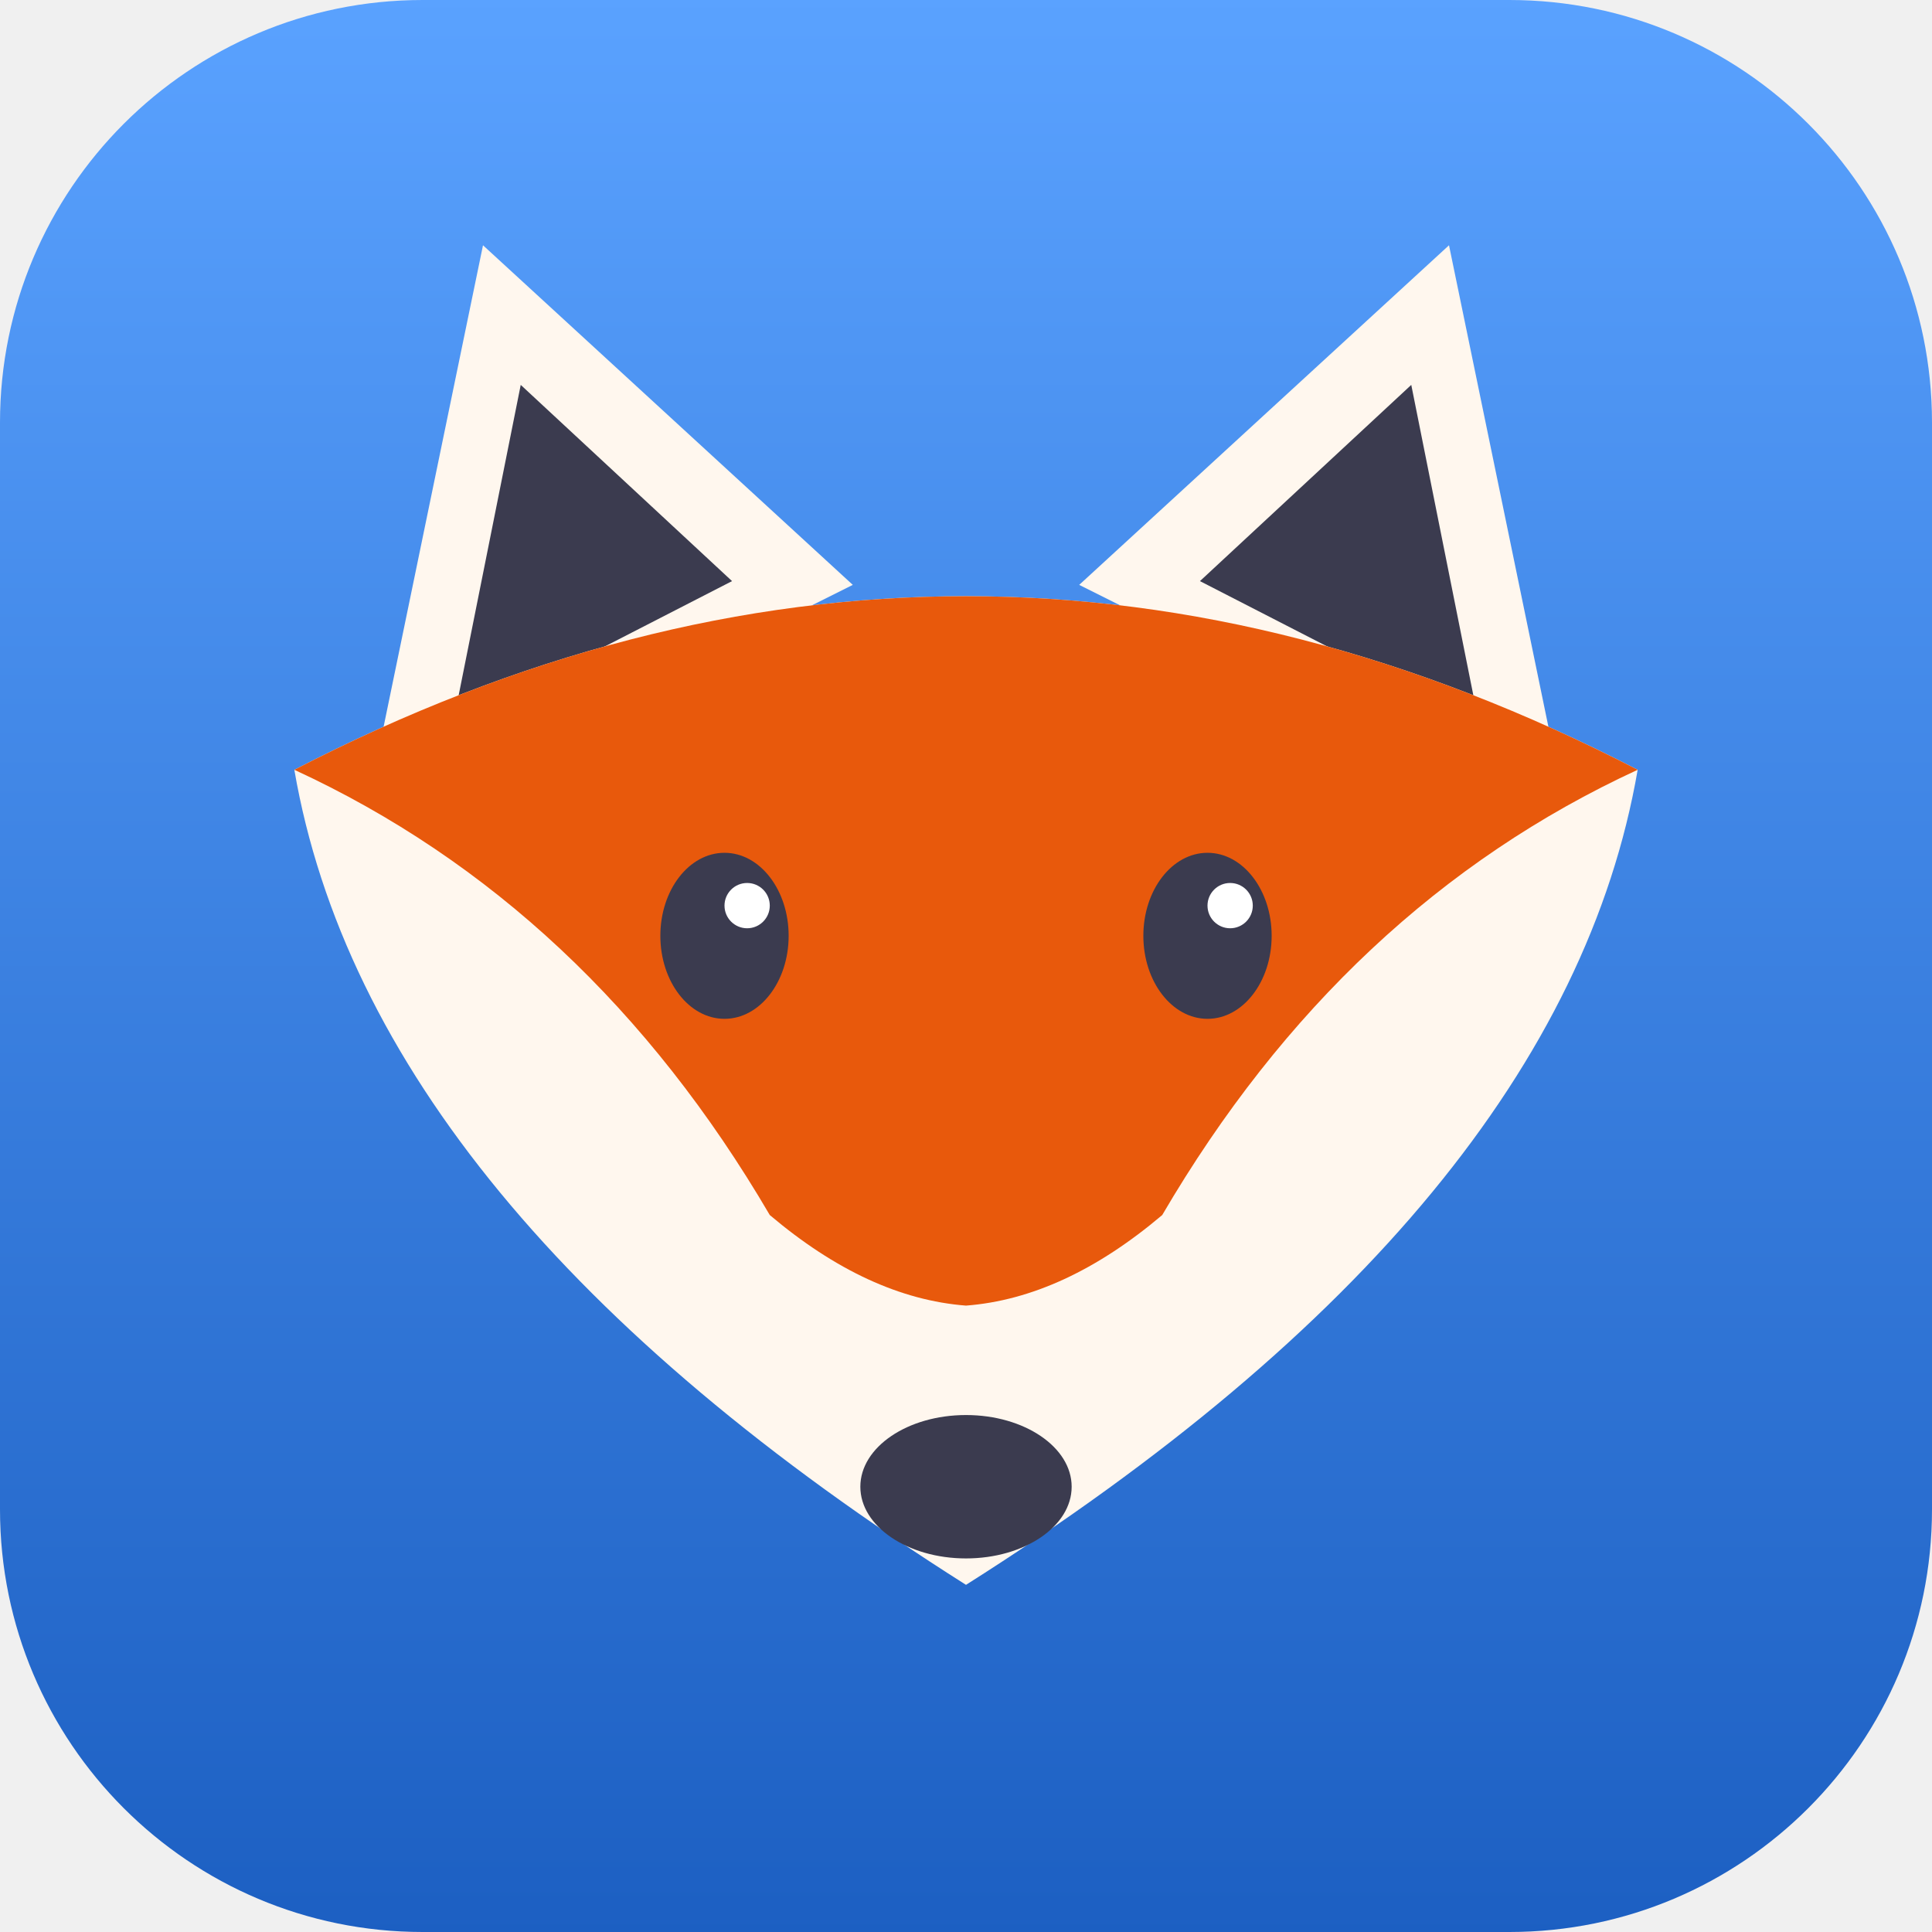
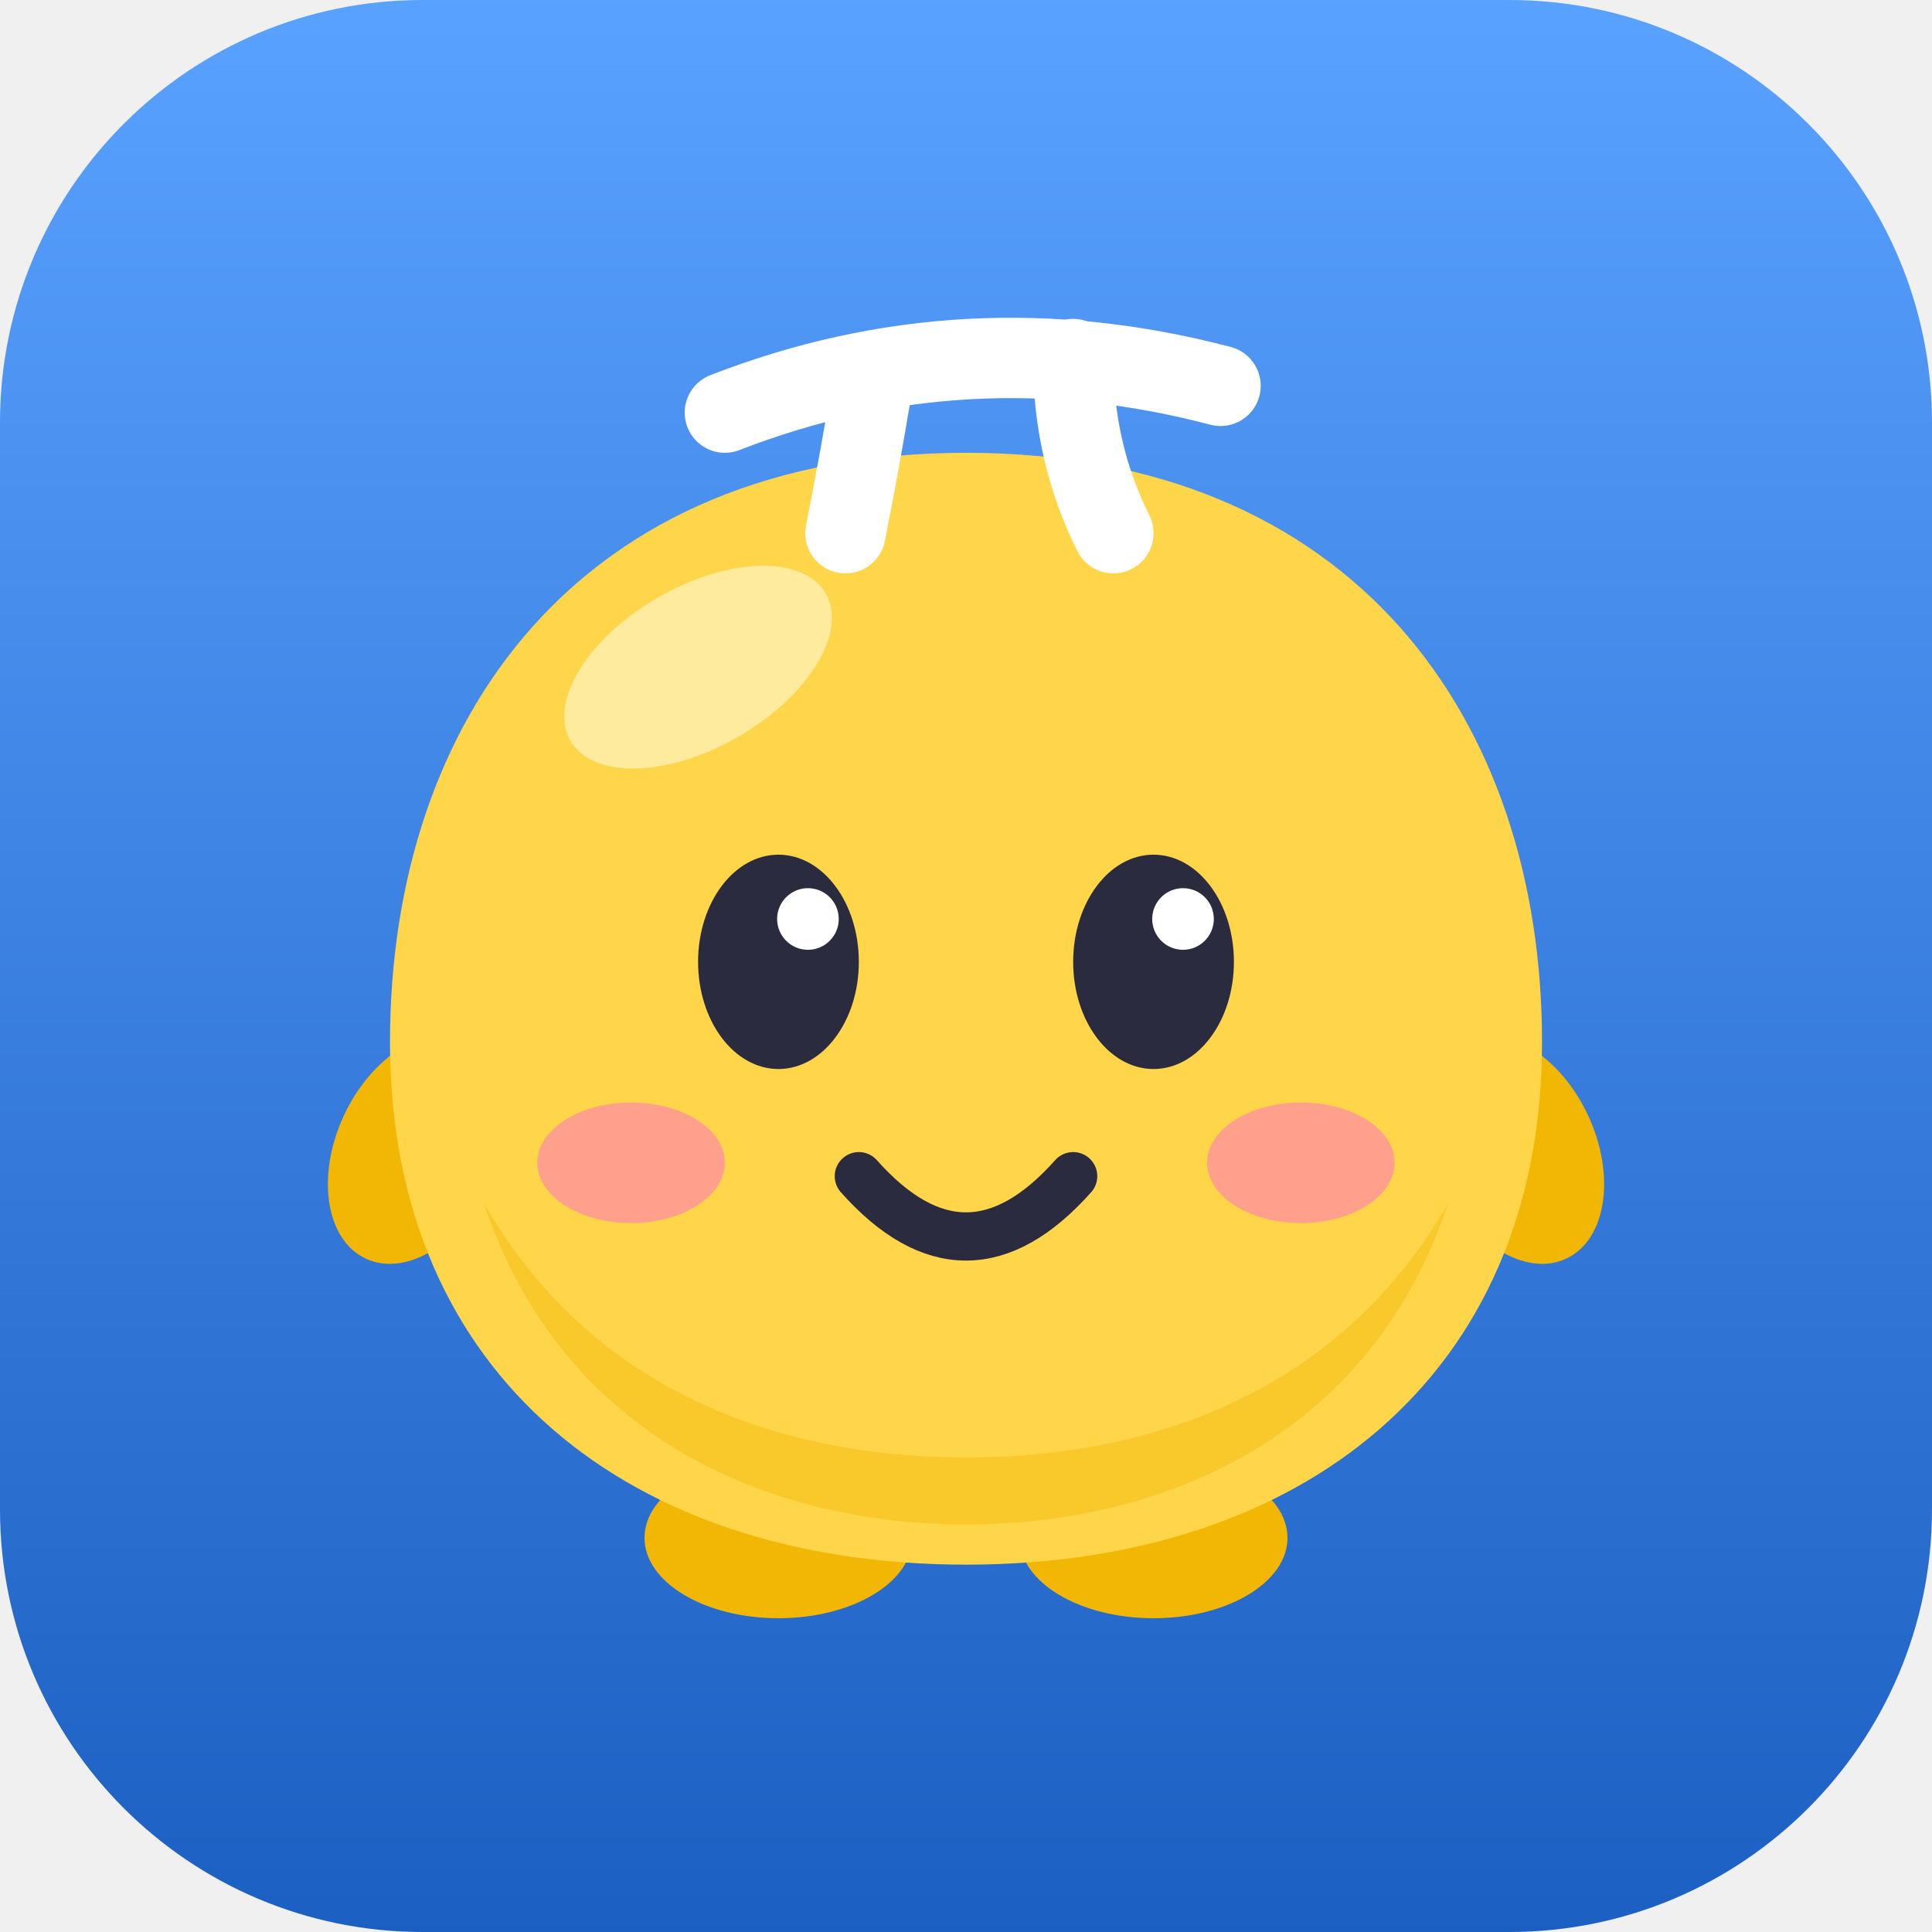
<svg xmlns="http://www.w3.org/2000/svg" viewBox="0 0 512 512">
  <defs>
    <linearGradient id="bg" x1="0" y1="0" x2="0" y2="1">
      <stop offset="0" stop-color="#5AA2FF" />
      <stop offset="1" stop-color="#1C5FC2" />
    </linearGradient>
  </defs>
  <rect width="512" height="512" rx="112" fill="url(#bg)" />
-   <g transform="translate(256 270)">
-     <path d="M-160 -50 L-128 -205 L-30 -115 Z" fill="#FFF7EE" />
-     <path d="M-136 -78 L-118 -168 L-62 -116 Z" fill="#3B3B4F" />
-     <path d="M160 -50 L128 -205 L30 -115 Z" fill="#FFF7EE" />
-     <path d="M136 -78 L118 -168 L62 -116 Z" fill="#3B3B4F" />
-     <path d="M-178 -66 Q0 -158 178 -66 Q158 50 0 150 Q-158 50 -178 -66 Z" fill="#FFF7EE" />
-     <path d="M-178 -66 Q0 -158 178 -66 Q100 -30 52 52 Q26 74 0 76 Q-26 74 -52 52 Q-100 -30 -178 -66 Z" fill="#E8590C" />
-     <ellipse cx="-64" cy="-22" rx="17" ry="22" fill="#3B3B4F" />
-     <ellipse cx="64" cy="-22" rx="17" ry="22" fill="#3B3B4F" />
-     <circle cx="-58" cy="-30" r="6" fill="#fff" />
-     <circle cx="70" cy="-30" r="6" fill="#fff" />
-     <ellipse cx="0" cy="124" rx="28" ry="19" fill="#3B3B4F" />
+   <g transform="translate(256 262) scale(3.55) translate(-60 -64)">
+     <ellipse cx="46" cy="105" rx="10" ry="6" fill="#F2B705" />
+     <ellipse cx="74" cy="105" rx="10" ry="6" fill="#F2B705" />
+     <ellipse cx="19" cy="76" rx="6" ry="9" transform="rotate(25 19 76)" fill="#F2B705" />
+     <ellipse cx="101" cy="76" rx="6" ry="9" transform="rotate(-25 101 76)" fill="#F2B705" />
+     <path d="M60 24 C89 24 103 44 103 68 C103 93 85 107 60 107 C35 107 17 93 17 68 C17 44 31 24 60 24 Z" fill="#FFD54A" />
+     <path d="M24 80 C30 98 46 104 60 104 C74 104 90 98 96 80 C88 94 74 99 60 99 C46 99 32 94 24 80 Z" fill="#F2B705" opacity="0.45" />
+     <ellipse cx="40" cy="40" rx="11" ry="6" transform="rotate(-30 40 40)" fill="#FFF0B3" opacity="0.8" />
+     <path d="M42 21 Q60 14 79 19" stroke="#FFFFFF" stroke-width="6" fill="none" stroke-linecap="round" />
+     <path d="M53 19 Q52 25 51 30" stroke="#FFFFFF" stroke-width="6" fill="none" stroke-linecap="round" />
+     <path d="M68 17 Q68 24 71 30" stroke="#FFFFFF" stroke-width="6" fill="none" stroke-linecap="round" />
+     <ellipse cx="35" cy="77" rx="7" ry="4.5" fill="#FF8FA3" opacity="0.75" />
+     <ellipse cx="85" cy="77" rx="7" ry="4.5" fill="#FF8FA3" opacity="0.75" />
+     <g class="pi-eyes">
+       <ellipse cx="46" cy="62" rx="6" ry="8" fill="#2B2B40" />
+       <ellipse cx="74" cy="62" rx="6" ry="8" fill="#2B2B40" />
+       <circle cx="48.2" cy="58.8" r="2.3" fill="#fff" />
+       <circle cx="76.2" cy="58.8" r="2.3" fill="#fff" />
+     </g>
+     <path d="M52 78 Q60 87 68 78" stroke="#2B2B40" stroke-width="3.6" fill="none" stroke-linecap="round" />
  </g>
</svg>
